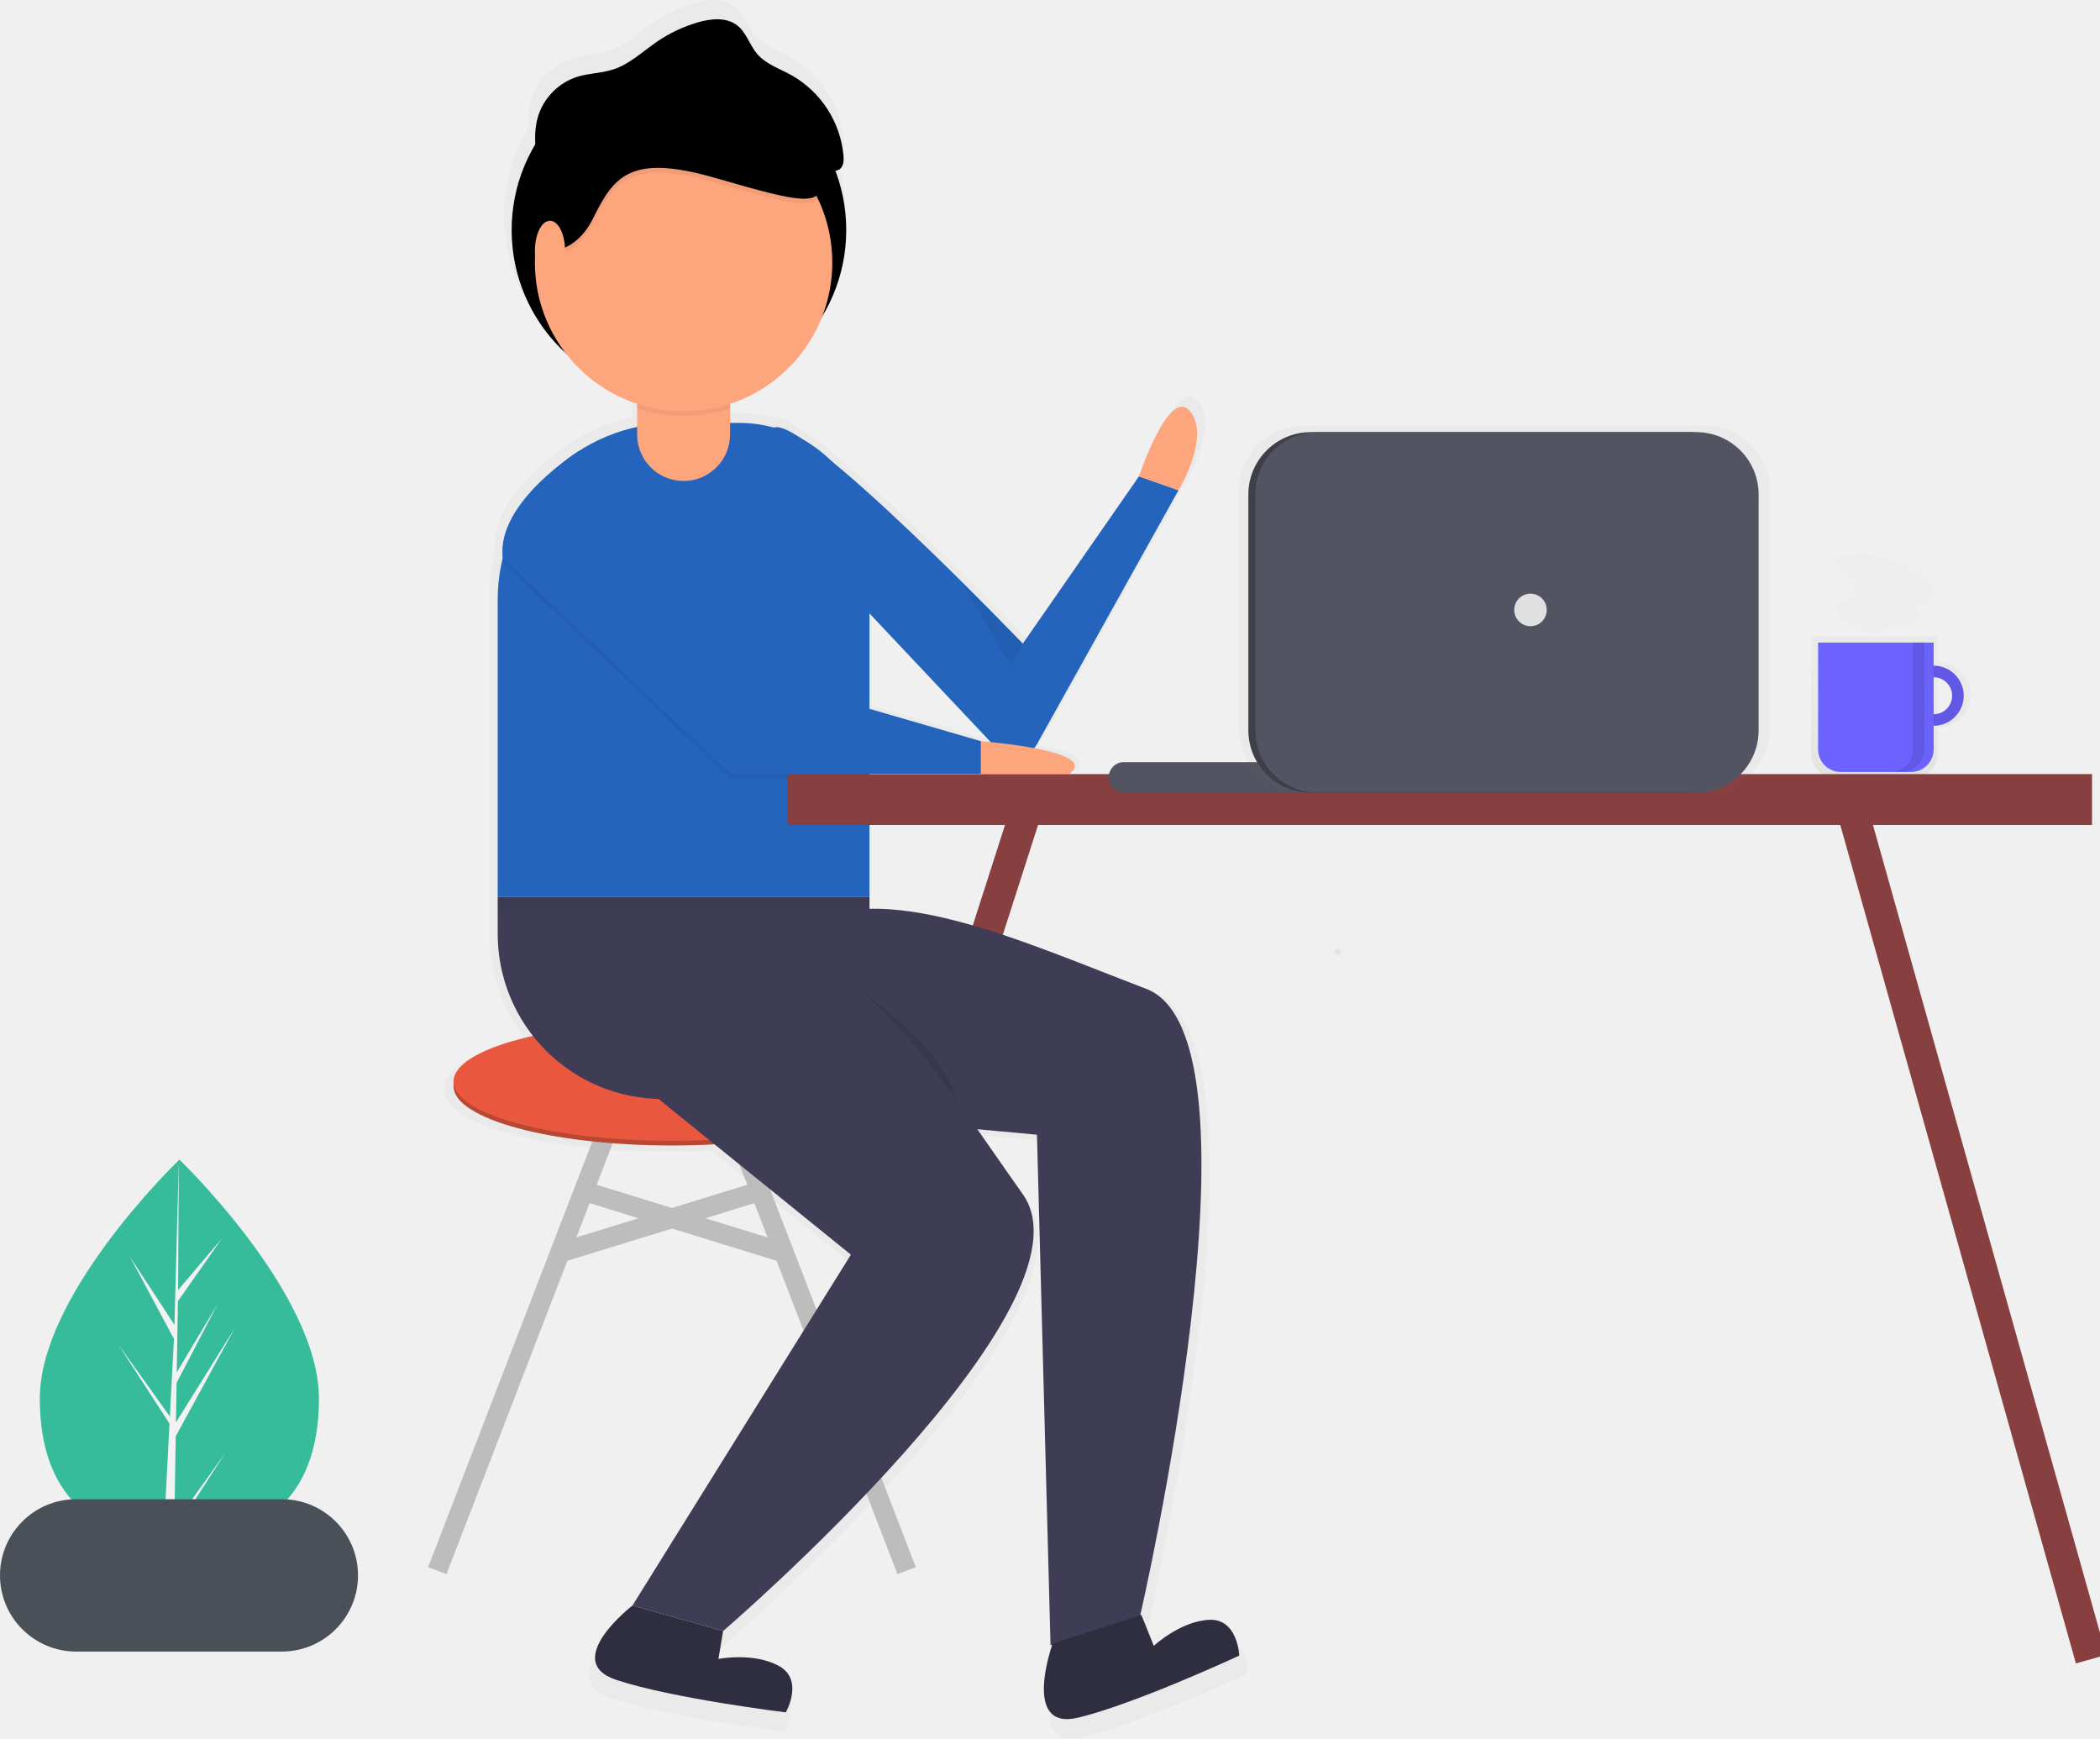
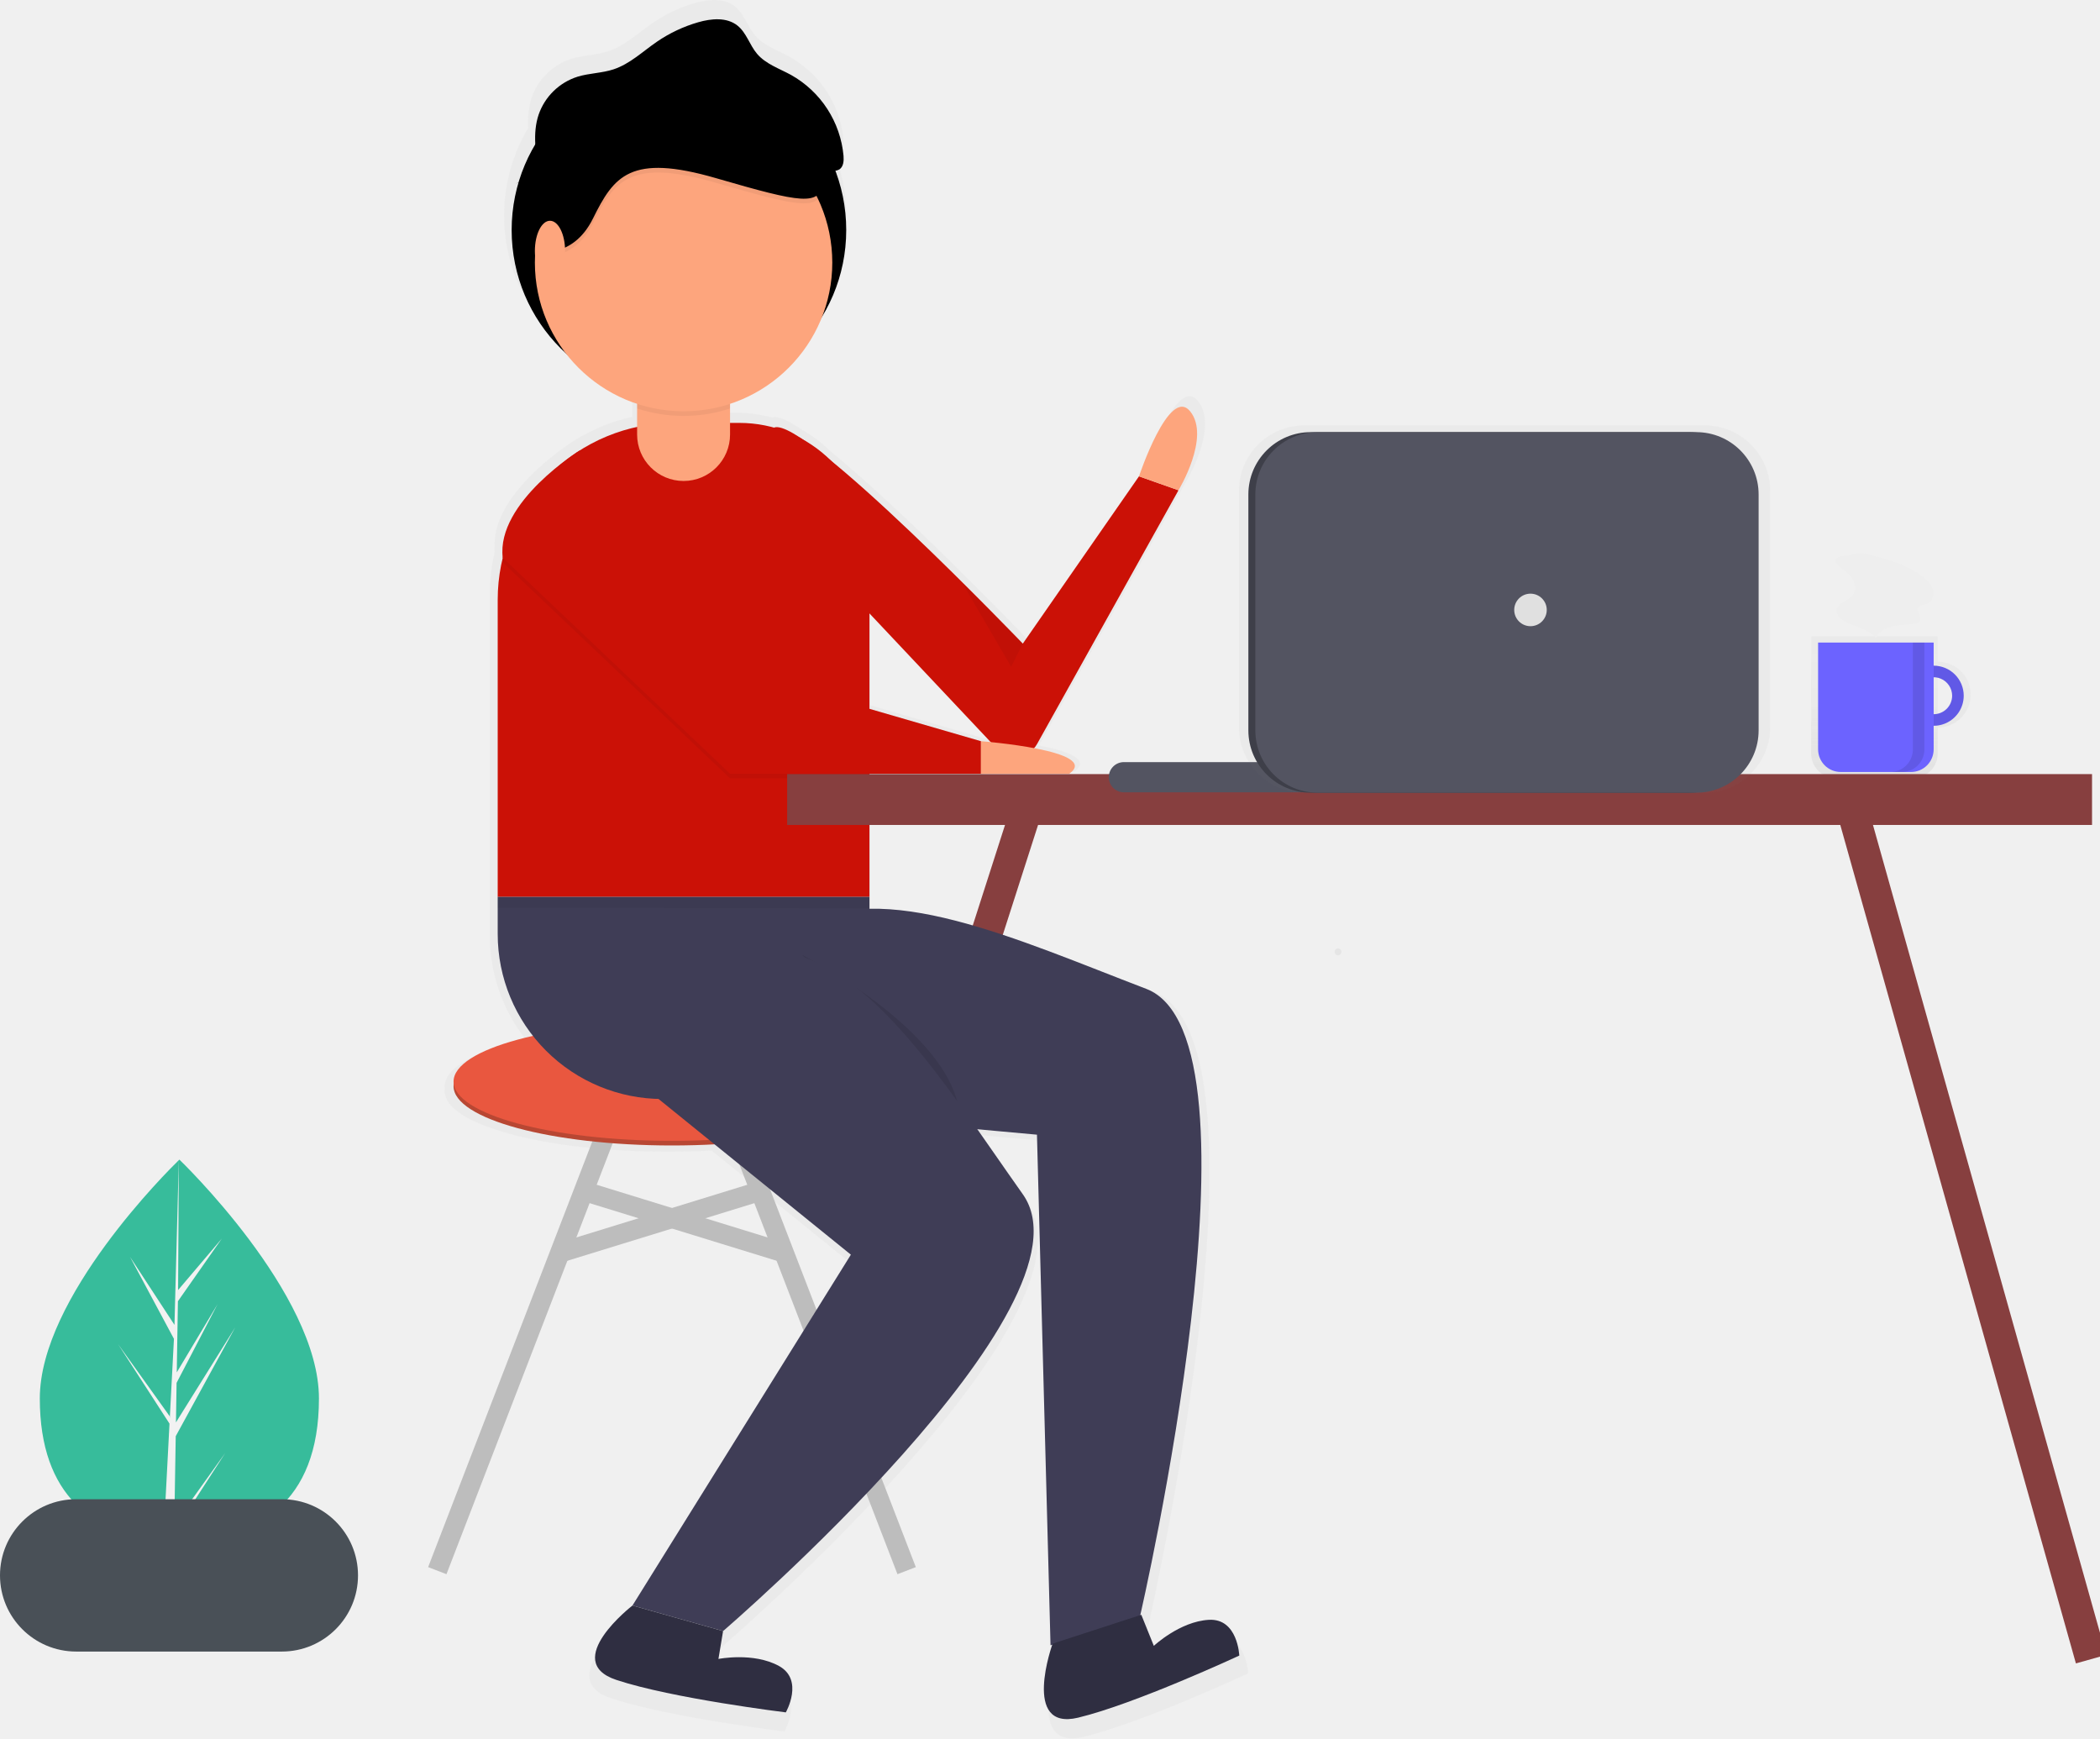
<svg xmlns="http://www.w3.org/2000/svg" width="534" height="442" viewBox="0 0 534 442" fill="none">
  <g clip-path="url(#clip0)">
    <path d="M81.104 355.563C81.104 382.287 65.214 391.619 45.615 391.619C45.158 391.619 44.704 391.615 44.253 391.602C43.345 391.582 42.445 391.543 41.557 391.479C23.866 390.228 10.123 380.415 10.123 355.563C10.123 329.845 42.988 297.391 45.467 294.982L45.471 294.979C45.565 294.886 45.615 294.839 45.615 294.839C45.615 294.839 81.104 328.836 81.104 355.563Z" fill="#37BC9B" />
    <path d="M44.32 387.53L57.301 369.396L44.288 389.521L44.253 391.602C43.345 391.582 42.445 391.543 41.557 391.479L42.956 364.742L42.946 364.535L42.97 364.496L43.101 361.97L30.055 341.794L43.141 360.076L43.173 360.611L44.231 340.41L33.062 319.563L44.367 336.861L45.467 294.982L45.471 294.839V294.979L45.289 328.005L56.406 314.912L45.242 330.848L44.949 348.936L55.331 331.579L44.904 351.599L44.741 361.654L59.812 337.493L44.685 365.164L44.32 387.53Z" fill="#F2F2F2" />
    <g opacity="0.7">
      <path opacity="0.7" d="M492.738 168.245V161.809H460.553V191.577C460.553 193.241 461.214 194.837 462.391 196.014C463.568 197.191 465.164 197.852 466.829 197.852H486.462C488.127 197.852 489.723 197.191 490.9 196.014C492.077 194.837 492.738 193.241 492.738 191.577V184.979C494.958 184.979 497.086 184.098 498.655 182.529C500.225 180.96 501.106 178.832 501.106 176.612C501.106 174.393 500.225 172.265 498.655 170.696C497.086 169.127 494.958 168.245 492.738 168.245ZM492.738 181.761V171.464C494.104 171.464 495.414 172.006 496.379 172.972C497.345 173.937 497.888 175.247 497.888 176.612C497.888 177.978 497.345 179.288 496.379 180.253C495.414 181.219 494.104 181.761 492.738 181.761Z" fill="url(#paint0_linear)" />
    </g>
    <path d="M491.703 169.253C490.191 169.253 488.714 169.701 487.458 170.54C486.201 171.38 485.222 172.573 484.644 173.969C484.065 175.365 483.914 176.901 484.209 178.383C484.504 179.865 485.231 181.226 486.3 182.294C487.368 183.363 488.73 184.09 490.212 184.385C491.694 184.68 493.23 184.528 494.627 183.95C496.023 183.372 497.216 182.393 498.055 181.137C498.895 179.88 499.343 178.403 499.343 176.892C499.343 174.866 498.538 172.923 497.105 171.49C495.672 170.058 493.729 169.253 491.703 169.253ZM491.703 181.593C490.773 181.593 489.864 181.318 489.09 180.801C488.317 180.285 487.715 179.55 487.359 178.691C487.003 177.832 486.91 176.887 487.091 175.975C487.273 175.063 487.72 174.225 488.378 173.568C489.035 172.911 489.873 172.463 490.785 172.281C491.697 172.1 492.643 172.193 493.502 172.549C494.361 172.905 495.095 173.507 495.612 174.28C496.129 175.054 496.404 175.962 496.404 176.892C496.404 178.139 495.909 179.335 495.027 180.217C494.146 181.098 492.95 181.593 491.703 181.593Z" fill="#6C63FF" />
    <path opacity="0.1" d="M491.703 169.253C490.191 169.253 488.714 169.701 487.458 170.54C486.201 171.38 485.222 172.573 484.644 173.969C484.065 175.365 483.914 176.901 484.209 178.383C484.504 179.865 485.231 181.226 486.3 182.294C487.368 183.363 488.73 184.09 490.212 184.385C491.694 184.68 493.23 184.528 494.627 183.95C496.023 183.372 497.216 182.393 498.055 181.137C498.895 179.88 499.343 178.403 499.343 176.892C499.343 174.866 498.538 172.923 497.105 171.49C495.672 170.058 493.729 169.253 491.703 169.253ZM491.703 181.593C490.773 181.593 489.864 181.318 489.09 180.801C488.317 180.285 487.715 179.55 487.359 178.691C487.003 177.832 486.91 176.887 487.091 175.975C487.273 175.063 487.72 174.225 488.378 173.568C489.035 172.911 489.873 172.463 490.785 172.281C491.697 172.1 492.643 172.193 493.502 172.549C494.361 172.905 495.095 173.507 495.612 174.28C496.129 175.054 496.404 175.962 496.404 176.892C496.404 178.139 495.909 179.335 495.027 180.217C494.146 181.098 492.95 181.593 491.703 181.593Z" fill="black" />
    <path d="M462.316 163.376H491.703V190.525C491.703 192.053 491.096 193.518 490.015 194.598C488.935 195.678 487.47 196.285 485.942 196.285H468.076C466.549 196.285 465.083 195.678 464.003 194.598C462.923 193.518 462.316 192.053 462.316 190.525V163.376Z" fill="#6C63FF" />
    <path opacity="0.1" d="M486.413 163.376V190.555C486.413 192.075 485.809 193.532 484.735 194.607C483.66 195.681 482.202 196.285 480.683 196.285H483.621C485.141 196.285 486.599 195.681 487.673 194.607C488.748 193.532 489.352 192.075 489.352 190.555V163.376H486.413Z" fill="black" />
    <path d="M468.115 141.471C467.864 141.479 467.617 141.542 467.393 141.656C467.168 141.77 466.972 141.931 466.817 142.13C466.432 142.828 467.13 143.616 467.768 144.096C468.945 144.983 470.187 145.854 470.987 147.092C471.788 148.33 472.039 150.058 471.164 151.244C470.021 152.794 467.295 153.127 467.032 155.034C466.862 156.258 467.921 157.302 468.993 157.916C471.64 159.432 475.053 159.837 476.97 162.209C477.763 160.579 479.537 159.636 481.306 159.233C483.074 158.831 484.911 158.861 486.704 158.588C486.997 158.582 487.285 158.508 487.543 158.371C487.802 158.233 488.025 158.037 488.194 157.798C488.695 156.781 487.267 155.561 487.76 154.54C488.135 153.763 489.237 153.823 490.042 153.512C491.353 153.005 491.893 151.319 491.521 149.964C491.149 148.609 490.098 147.55 488.994 146.682C486.016 144.342 482.435 142.966 478.813 141.976C477.129 141.516 475.151 140.794 473.402 140.725C471.713 140.657 469.787 141.185 468.115 141.471Z" fill="#EEEEEE" />
    <path d="M261.859 203.224L200.413 394.623" stroke="#873F3F" stroke-width="8" stroke-miterlimit="10" />
    <g opacity="0.7">
      <path opacity="0.7" d="M309.467 416.18C301.908 416.618 295.175 422.949 295.175 422.949L291.919 414.873L291.653 414.96C293.244 407.998 325.606 264.487 293.21 252.115C268.316 242.608 241.912 230.843 221.225 231.285V197.383H250.227V196.175H273.188C277.589 193.032 271.194 190.87 264.046 189.519C264.337 189.186 264.594 188.824 264.812 188.438L301.587 122.47C301.587 122.47 310.046 108.575 304.608 101.929C299.17 95.284 291.315 118.845 291.315 118.845L261.104 162.343C261.104 162.343 230.612 130.567 211.215 114.765C209.062 112.632 206.634 110.797 203.994 109.308C200.453 106.913 197.773 105.672 196.451 106.158C196.438 106.163 196.427 106.172 196.414 106.177C193.474 105.363 190.438 104.951 187.388 104.95H184.971V99.993C190.385 98.205 195.338 95.246 199.477 91.324C203.616 87.403 206.838 82.617 208.915 77.308C212.324 71.663 214.405 65.318 215.003 58.752C215.601 52.185 214.699 45.569 212.366 39.402C212.726 39.359 213.073 39.239 213.383 39.049C214.477 38.345 214.586 36.804 214.48 35.507C214.083 31.154 212.632 26.964 210.251 23.298C207.871 19.631 204.634 16.6 200.819 14.466C197.757 12.792 194.251 11.639 191.994 8.979C190.054 6.693 189.239 3.496 186.892 1.631C184.103 -0.585 180.075 -0.204 176.653 0.785C172.845 1.887 169.237 3.589 165.966 5.827C162.265 8.362 158.924 11.618 154.663 13.021C151.635 14.018 148.352 13.998 145.305 14.935C142.966 15.676 140.834 16.953 139.078 18.666C137.322 20.378 135.991 22.478 135.192 24.797C134.416 27.288 134.122 29.904 134.327 32.505C132.474 35.602 131.015 38.918 129.986 42.377C129.758 42.5 129.529 42.621 129.303 42.748L129.966 42.45C127.655 50.25 127.578 58.541 129.744 66.382C131.91 74.224 136.233 81.3 142.221 86.808C146.952 92.966 153.426 97.561 160.802 99.993V105.99C155.54 107.125 150.519 109.181 145.973 112.063L145.966 112.055C145.966 112.055 145.581 112.293 144.92 112.737C144.854 112.782 144.788 112.826 144.722 112.871C140.251 115.905 125.269 126.991 125.775 138.971C125.755 139.432 125.758 139.894 125.783 140.357C124.965 143.819 124.551 147.365 124.549 150.922V237.861C124.537 247.467 127.766 256.797 133.713 264.341C121.104 267.167 113.068 271.441 113.068 276.223C113.132 276.624 113.132 277.031 113.068 277.432C113.068 285.94 138.497 292.837 169.866 292.837C173.658 292.837 177.363 292.735 180.947 292.543L216.391 321.232L159.594 412.457C159.594 412.457 140.863 426.956 155.364 431.789C169.866 436.622 199.473 440.247 199.473 440.247C199.473 440.247 204.306 431.789 197.66 428.164C191.013 424.539 181.95 426.352 181.95 426.352L183.158 419.102C183.158 419.102 281.647 334.523 261.104 305.524C257.173 299.976 253.243 294.252 249.279 288.617L264.783 290.03L268.311 422.802L268.752 422.659C267.867 425.267 261.603 444.953 275.487 441.622C290.351 438.055 317.396 425.476 317.396 425.476C317.396 425.476 317.025 415.741 309.467 416.18ZM250.227 187.717L221.225 179.298V154.489L252.747 187.947C251.198 187.792 250.227 187.717 250.227 187.717Z" fill="url(#paint1_linear)" />
    </g>
    <path d="M172.644 101.026C196.138 101.026 215.184 81.983 215.184 58.493C215.184 35.002 196.138 15.959 172.644 15.959C149.15 15.959 130.105 35.002 130.105 58.493C130.105 81.983 149.15 101.026 172.644 101.026Z" fill="black" />
-     <path d="M221.092 155.965L253.556 190.422C254.239 191.147 255.084 191.701 256.022 192.039C256.96 192.377 257.965 192.489 258.954 192.366C259.943 192.244 260.89 191.889 261.717 191.332C262.543 190.775 263.227 190.031 263.713 189.161L299.671 124.655L289.627 121.111L260.086 163.644C260.086 163.644 204.627 105.848 196.868 108.706C189.109 111.563 221.092 155.965 221.092 155.965Z" fill="#2464bc" />
+     <path d="M221.092 155.965L253.556 190.422C254.239 191.147 255.084 191.701 256.022 192.039C256.96 192.377 257.965 192.489 258.954 192.366C259.943 192.244 260.89 191.889 261.717 191.332C262.543 190.775 263.227 190.031 263.713 189.161L299.671 124.655L289.627 121.111L260.086 163.644C260.086 163.644 204.627 105.848 196.868 108.706C189.109 111.563 221.092 155.965 221.092 155.965Z" fill="#cb1106" />
    <path d="M159.055 275.294L111.198 399.349" stroke="#BDBDBD" stroke-width="5" stroke-miterlimit="10" />
    <path d="M182.688 275.294L230.545 399.349" stroke="#BDBDBD" stroke-width="5" stroke-miterlimit="10" />
    <path d="M170.872 291.244C201.544 291.244 226.409 284.5 226.409 276.18C226.409 267.86 201.544 261.116 170.872 261.116C140.199 261.116 115.334 267.86 115.334 276.18C115.334 284.5 140.199 291.244 170.872 291.244Z" fill="#B84733" />
    <path d="M170.872 290.062C201.544 290.062 226.409 283.318 226.409 274.999C226.409 266.679 201.544 259.935 170.872 259.935C140.199 259.935 115.334 266.679 115.334 274.999C115.334 283.318 140.199 290.062 170.872 290.062Z" fill="#E9573F" />
    <path d="M147.502 302.55L199.903 318.694" stroke="#BDBDBD" stroke-width="5" stroke-miterlimit="10" />
    <path d="M194.241 302.55L141.841 318.694" stroke="#BDBDBD" stroke-width="5" stroke-miterlimit="10" />
-     <path d="M171.518 107.524H188.006C196.781 107.524 205.196 111.009 211.401 117.213C217.606 123.417 221.092 131.832 221.092 140.605V228.035H126.56V152.476C126.56 140.554 131.297 129.12 139.728 120.69C148.159 112.26 159.595 107.524 171.518 107.524Z" fill="#2464bc" />
+     <path d="M171.518 107.524H188.006C196.781 107.524 205.196 111.009 211.401 117.213C217.606 123.417 221.092 131.832 221.092 140.605V228.035H126.56V152.476C126.56 140.554 131.297 129.12 139.728 120.69C148.159 112.26 159.595 107.524 171.518 107.524Z" fill="#cb1106" />
    <path d="M126.56 228.035H221.092V279.429H168.508C157.383 279.429 146.713 275.01 138.846 267.144C130.979 259.279 126.56 248.61 126.56 237.487V228.035Z" fill="#3F3D56" />
    <path opacity="0.05" d="M127.837 142.992L185.642 197.907H249.451V189.637L194.505 173.687L147.502 115.652C147.502 115.652 126.159 128.837 127.837 142.992Z" fill="black" />
-     <path d="M127.837 141.81L185.642 196.726H249.451V188.455L194.505 172.505L147.502 114.471C147.502 114.471 126.159 127.656 127.837 141.81Z" fill="#2464bc" />
+     <path d="M127.837 141.81L185.642 196.726H249.451V188.455L194.505 172.505L147.502 114.471C147.502 114.471 126.159 127.656 127.837 141.81Z" fill="#cb1106" />
    <path d="M249.451 188.455C249.451 188.455 280.174 190.818 271.903 196.726H249.451V188.455Z" fill="#FDA57D" />
    <path d="M289.627 121.111C289.627 121.111 297.308 98.072 302.626 104.57C307.943 111.068 299.671 124.655 299.671 124.655L289.627 121.111Z" fill="#FDA57D" />
    <path opacity="0.05" d="M126.56 228.035V230.792L221.092 230.988V228.035H126.56Z" fill="black" />
    <path d="M200.095 282.704L263.684 288.499L267.134 418.327L289.899 410.916C289.899 410.916 323.946 263.823 291.48 251.425C259.014 239.026 223.92 222.699 202.968 236.005C182.015 249.311 200.095 282.704 200.095 282.704Z" fill="#3F3D56" />
    <path opacity="0.1" d="M203.958 242.803C203.958 242.803 238.817 260.525 243.543 280.611L203.958 242.803Z" fill="black" />
    <path d="M166.737 278.838L216.365 319.009L160.828 408.21L183.87 414.708C183.87 414.708 280.174 332.005 260.086 303.649C239.998 275.294 219.91 242.213 195.096 241.622C170.281 241.031 166.737 278.838 166.737 278.838Z" fill="#3F3D56" />
    <path opacity="0.05" d="M244.725 148.285L257.132 169.552L260.086 163.644L244.725 148.285Z" fill="black" />
    <path d="M160.828 408.21C160.828 408.21 142.512 422.388 156.692 427.114C170.872 431.84 199.822 435.384 199.822 435.384C199.822 435.384 204.549 427.114 198.05 423.569C191.551 420.025 182.688 421.797 182.688 421.797L183.87 414.708L160.828 408.21Z" fill="#2F2E41" />
    <path d="M267.662 417.907C267.662 417.907 259.617 440.216 274.151 436.728C288.685 433.241 315.13 420.941 315.13 420.941C315.13 420.941 314.767 411.422 307.377 411.851C299.986 412.279 293.402 418.47 293.402 418.47L290.218 410.573L267.662 417.907Z" fill="#2F2E41" />
    <path d="M173.826 86.848H173.826C167.3 86.848 162.009 92.138 162.009 98.663V110.478C162.009 117.003 167.3 122.292 173.826 122.292H173.826C180.352 122.292 185.642 117.003 185.642 110.478V98.663C185.642 92.138 180.352 86.848 173.826 86.848Z" fill="#FDA57D" />
    <path opacity="0.05" d="M173.826 88.03C170.692 88.03 167.686 89.274 165.47 91.49C163.254 93.706 162.009 96.711 162.009 99.844V103.859C169.685 106.383 177.967 106.383 185.642 103.859V99.844C185.642 96.711 184.397 93.706 182.181 91.49C179.965 89.274 176.96 88.03 173.826 88.03Z" fill="black" />
    <path d="M173.826 104.57C194.709 104.57 211.639 87.643 211.639 66.763C211.639 45.883 194.709 28.956 173.826 28.956C152.942 28.956 136.013 45.883 136.013 66.763C136.013 87.643 152.942 104.57 173.826 104.57Z" fill="#FDA57D" />
    <path opacity="0.05" d="M136.013 65.047C136.013 65.047 145.466 67.483 150.784 56.741C156.101 45.998 160.237 40.139 182.097 46.486C203.958 52.834 208.355 53.609 209.406 47.606C210.124 43.504 202.351 33.541 197.356 27.642C194.919 24.765 190.943 23.048 186.693 23.048H162.009L147.239 29.884L136.013 39.65L133.65 52.834L136.013 65.047Z" fill="black" />
    <path d="M136.013 63.866C136.013 63.866 145.466 66.302 150.784 55.559C156.101 44.817 160.237 38.957 182.097 45.305C203.958 51.653 208.355 52.427 209.406 46.425C210.124 42.323 202.351 32.36 197.356 26.461C194.919 23.584 190.943 21.867 186.693 21.867H162.009L147.239 28.703L136.013 38.469L133.65 51.653L136.013 63.866Z" fill="black" />
    <path d="M139.853 71.489C141.974 71.489 143.694 68.051 143.694 63.809C143.694 59.568 141.974 56.13 139.853 56.13C137.732 56.13 136.013 59.568 136.013 63.809C136.013 68.051 137.732 71.489 139.853 71.489Z" fill="#FDA57D" />
    <path d="M137.109 44.049C136.232 39.103 135.371 33.91 136.967 29.148C137.748 26.881 139.05 24.828 140.767 23.154C142.484 21.479 144.569 20.23 146.855 19.505C149.835 18.59 153.046 18.609 156.006 17.634C160.173 16.262 163.439 13.078 167.059 10.6C170.257 8.411 173.785 6.746 177.508 5.669C180.854 4.702 184.793 4.33 187.52 6.497C189.815 8.32 190.612 11.446 192.509 13.681C194.716 16.282 198.145 17.41 201.138 19.047C204.869 21.134 208.034 24.098 210.362 27.682C212.689 31.267 214.109 35.365 214.497 39.621C214.6 40.889 214.494 42.396 213.424 43.085C212.759 43.423 212.01 43.559 211.269 43.478C196.157 43.262 181.026 43.045 165.976 41.658C161.297 41.227 156.609 40.682 151.914 40.86C144.648 41.143 137.552 43.145 131.209 46.701" fill="black" />
    <path d="M71.668 381.185H19.37C8.672 381.185 0 389.855 0 400.551V400.551C0 411.247 8.672 419.918 19.37 419.918H71.668C82.365 419.918 91.037 411.247 91.037 400.551C91.037 389.855 82.365 381.185 71.668 381.185Z" fill="#495057" />
    <path d="M340.241 242.902C340.471 242.894 340.689 242.797 340.848 242.632C341.008 242.466 341.097 242.245 341.097 242.016C341.097 241.786 341.008 241.565 340.848 241.4C340.689 241.234 340.471 241.137 340.241 241.13C340.012 241.137 339.794 241.234 339.634 241.4C339.475 241.565 339.385 241.786 339.385 242.016C339.385 242.245 339.475 242.466 339.634 242.632C339.794 242.797 340.012 242.894 340.241 242.902Z" fill="url(#paint2_linear)" />
    <path d="M470.279 203.224L531.725 421.851" stroke="#873F3F" stroke-width="8" stroke-miterlimit="10" />
    <path d="M531.974 196.821H200.164V209.75H531.974V196.821Z" fill="#873F3F" />
    <path d="M332.462 193.772H285.787C283.666 193.772 281.947 195.491 281.947 197.612V197.612C281.947 199.732 283.666 201.452 285.787 201.452H332.462C334.583 201.452 336.302 199.732 336.302 197.612C336.302 195.491 334.583 193.772 332.462 193.772Z" fill="#535461" />
    <g opacity="0.7">
      <path opacity="0.7" d="M433.458 108.151H331.706C322.497 108.151 315.033 115.614 315.033 124.821V184.877C315.033 194.084 322.497 201.547 331.706 201.547H433.458C442.666 201.547 450.13 194.084 450.13 184.877V124.821C450.13 115.614 442.666 108.151 433.458 108.151Z" fill="url(#paint3_linear)" />
    </g>
    <path d="M429.564 109.874H333.296C324.54 109.874 317.441 116.971 317.441 125.726V185.695C317.441 194.45 324.54 201.547 333.296 201.547H429.564C438.321 201.547 445.419 194.45 445.419 185.695V125.726C445.419 116.971 438.321 109.874 429.564 109.874Z" fill="#3E3F49" />
    <path d="M431.337 109.874H335.069C326.312 109.874 319.214 116.971 319.214 125.726V185.695C319.214 194.45 326.312 201.547 335.069 201.547H431.337C440.093 201.547 447.192 194.45 447.192 185.695V125.726C447.192 116.971 440.093 109.874 431.337 109.874Z" fill="#535461" />
    <path d="M389.181 159.214C391.465 159.214 393.317 157.362 393.317 155.079C393.317 152.795 391.465 150.943 389.181 150.943C386.897 150.943 385.046 152.795 385.046 155.079C385.046 157.362 386.897 159.214 389.181 159.214Z" fill="#E0E0E0" />
  </g>
  <defs>
    <linearGradient id="paint0_linear" x1="480.83" y1="197.852" x2="480.83" y2="161.809" gradientUnits="userSpaceOnUse">
      <stop stop-color="#808080" stop-opacity="0.25" />
      <stop offset="0.535" stop-color="#808080" stop-opacity="0.12" />
      <stop offset="1" stop-color="#808080" stop-opacity="0.1" />
    </linearGradient>
    <linearGradient id="paint1_linear" x1="105157" y1="364256" x2="105157" y2="33544.4" gradientUnits="userSpaceOnUse">
      <stop stop-color="#808080" stop-opacity="0.25" />
      <stop offset="0.535" stop-color="#808080" stop-opacity="0.12" />
      <stop offset="1" stop-color="#808080" stop-opacity="0.1" />
    </linearGradient>
    <linearGradient id="paint2_linear" x1="1581.84" y1="1104.33" x2="1581.84" y2="1099.02" gradientUnits="userSpaceOnUse">
      <stop stop-color="#808080" stop-opacity="0.25" />
      <stop offset="0.535" stop-color="#808080" stop-opacity="0.12" />
      <stop offset="1" stop-color="#808080" stop-opacity="0.1" />
    </linearGradient>
    <linearGradient id="paint3_linear" x1="87795.9" y1="31973" x2="87795.9" y2="17206.9" gradientUnits="userSpaceOnUse">
      <stop stop-color="#808080" stop-opacity="0.25" />
      <stop offset="0.535" stop-color="#808080" stop-opacity="0.12" />
      <stop offset="1" stop-color="#808080" stop-opacity="0.1" />
    </linearGradient>
    <clipPath id="clip0">
      <rect width="534" height="442" fill="white" />
    </clipPath>
  </defs>
</svg>
